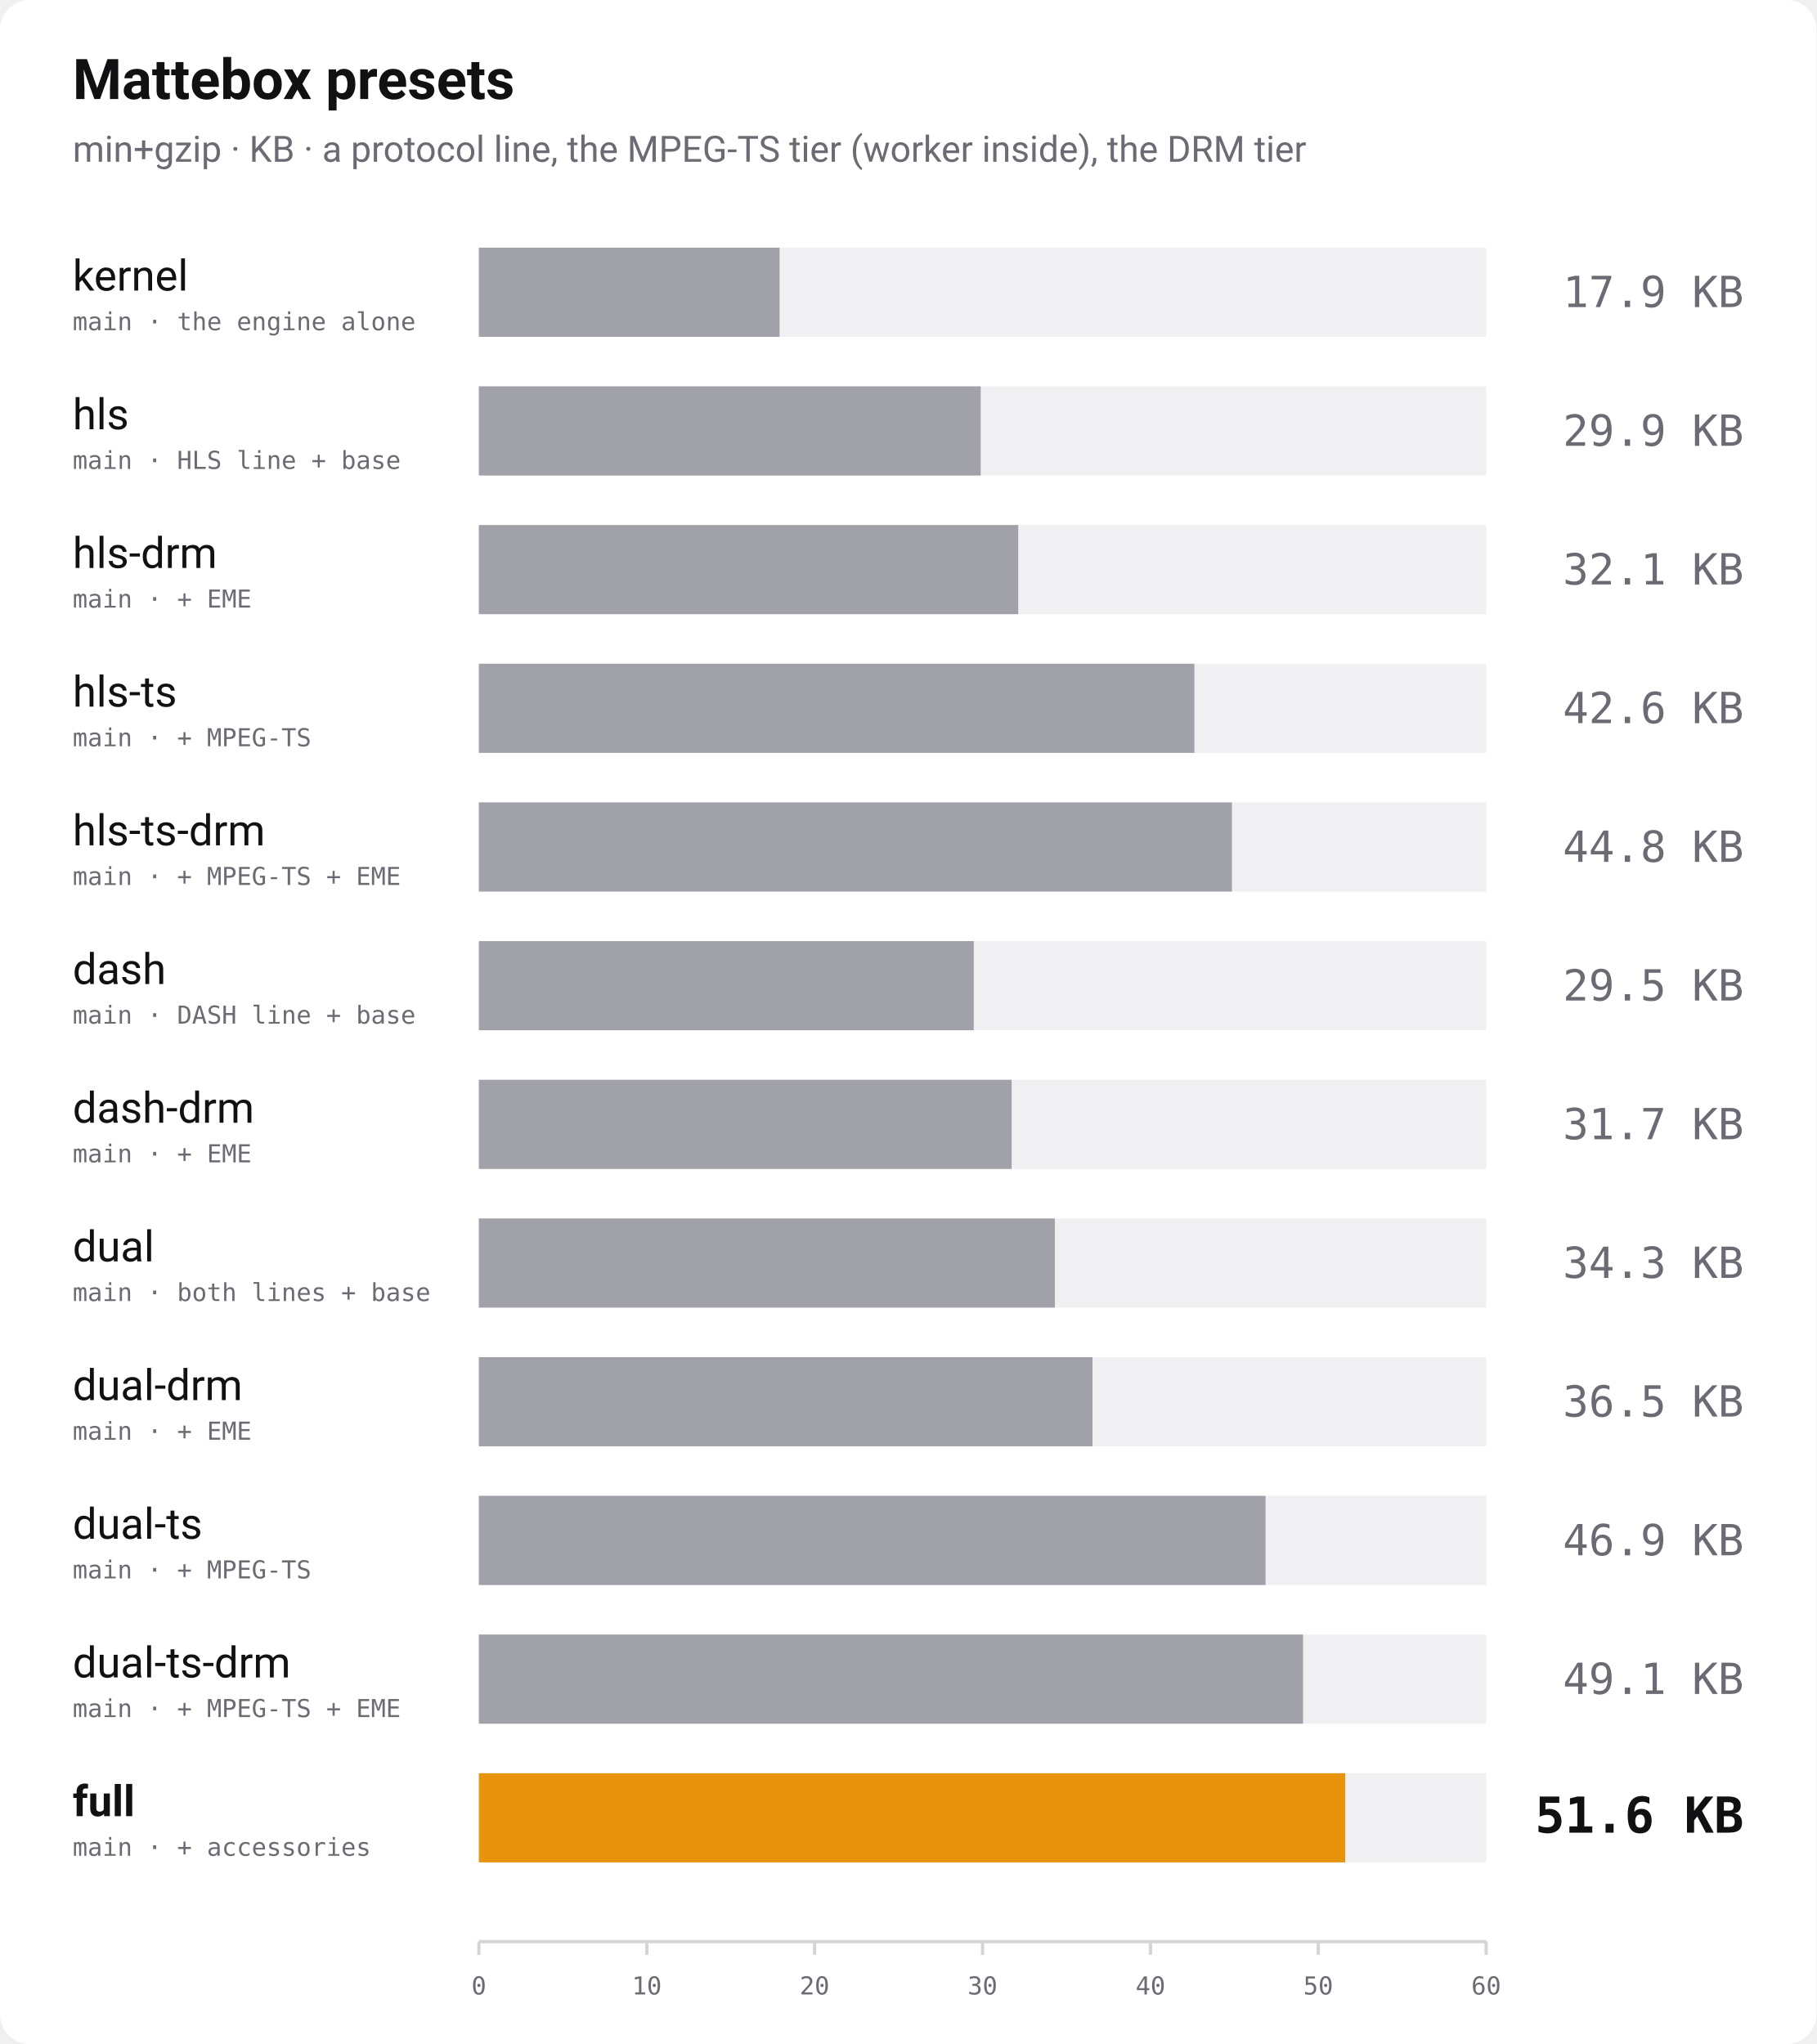
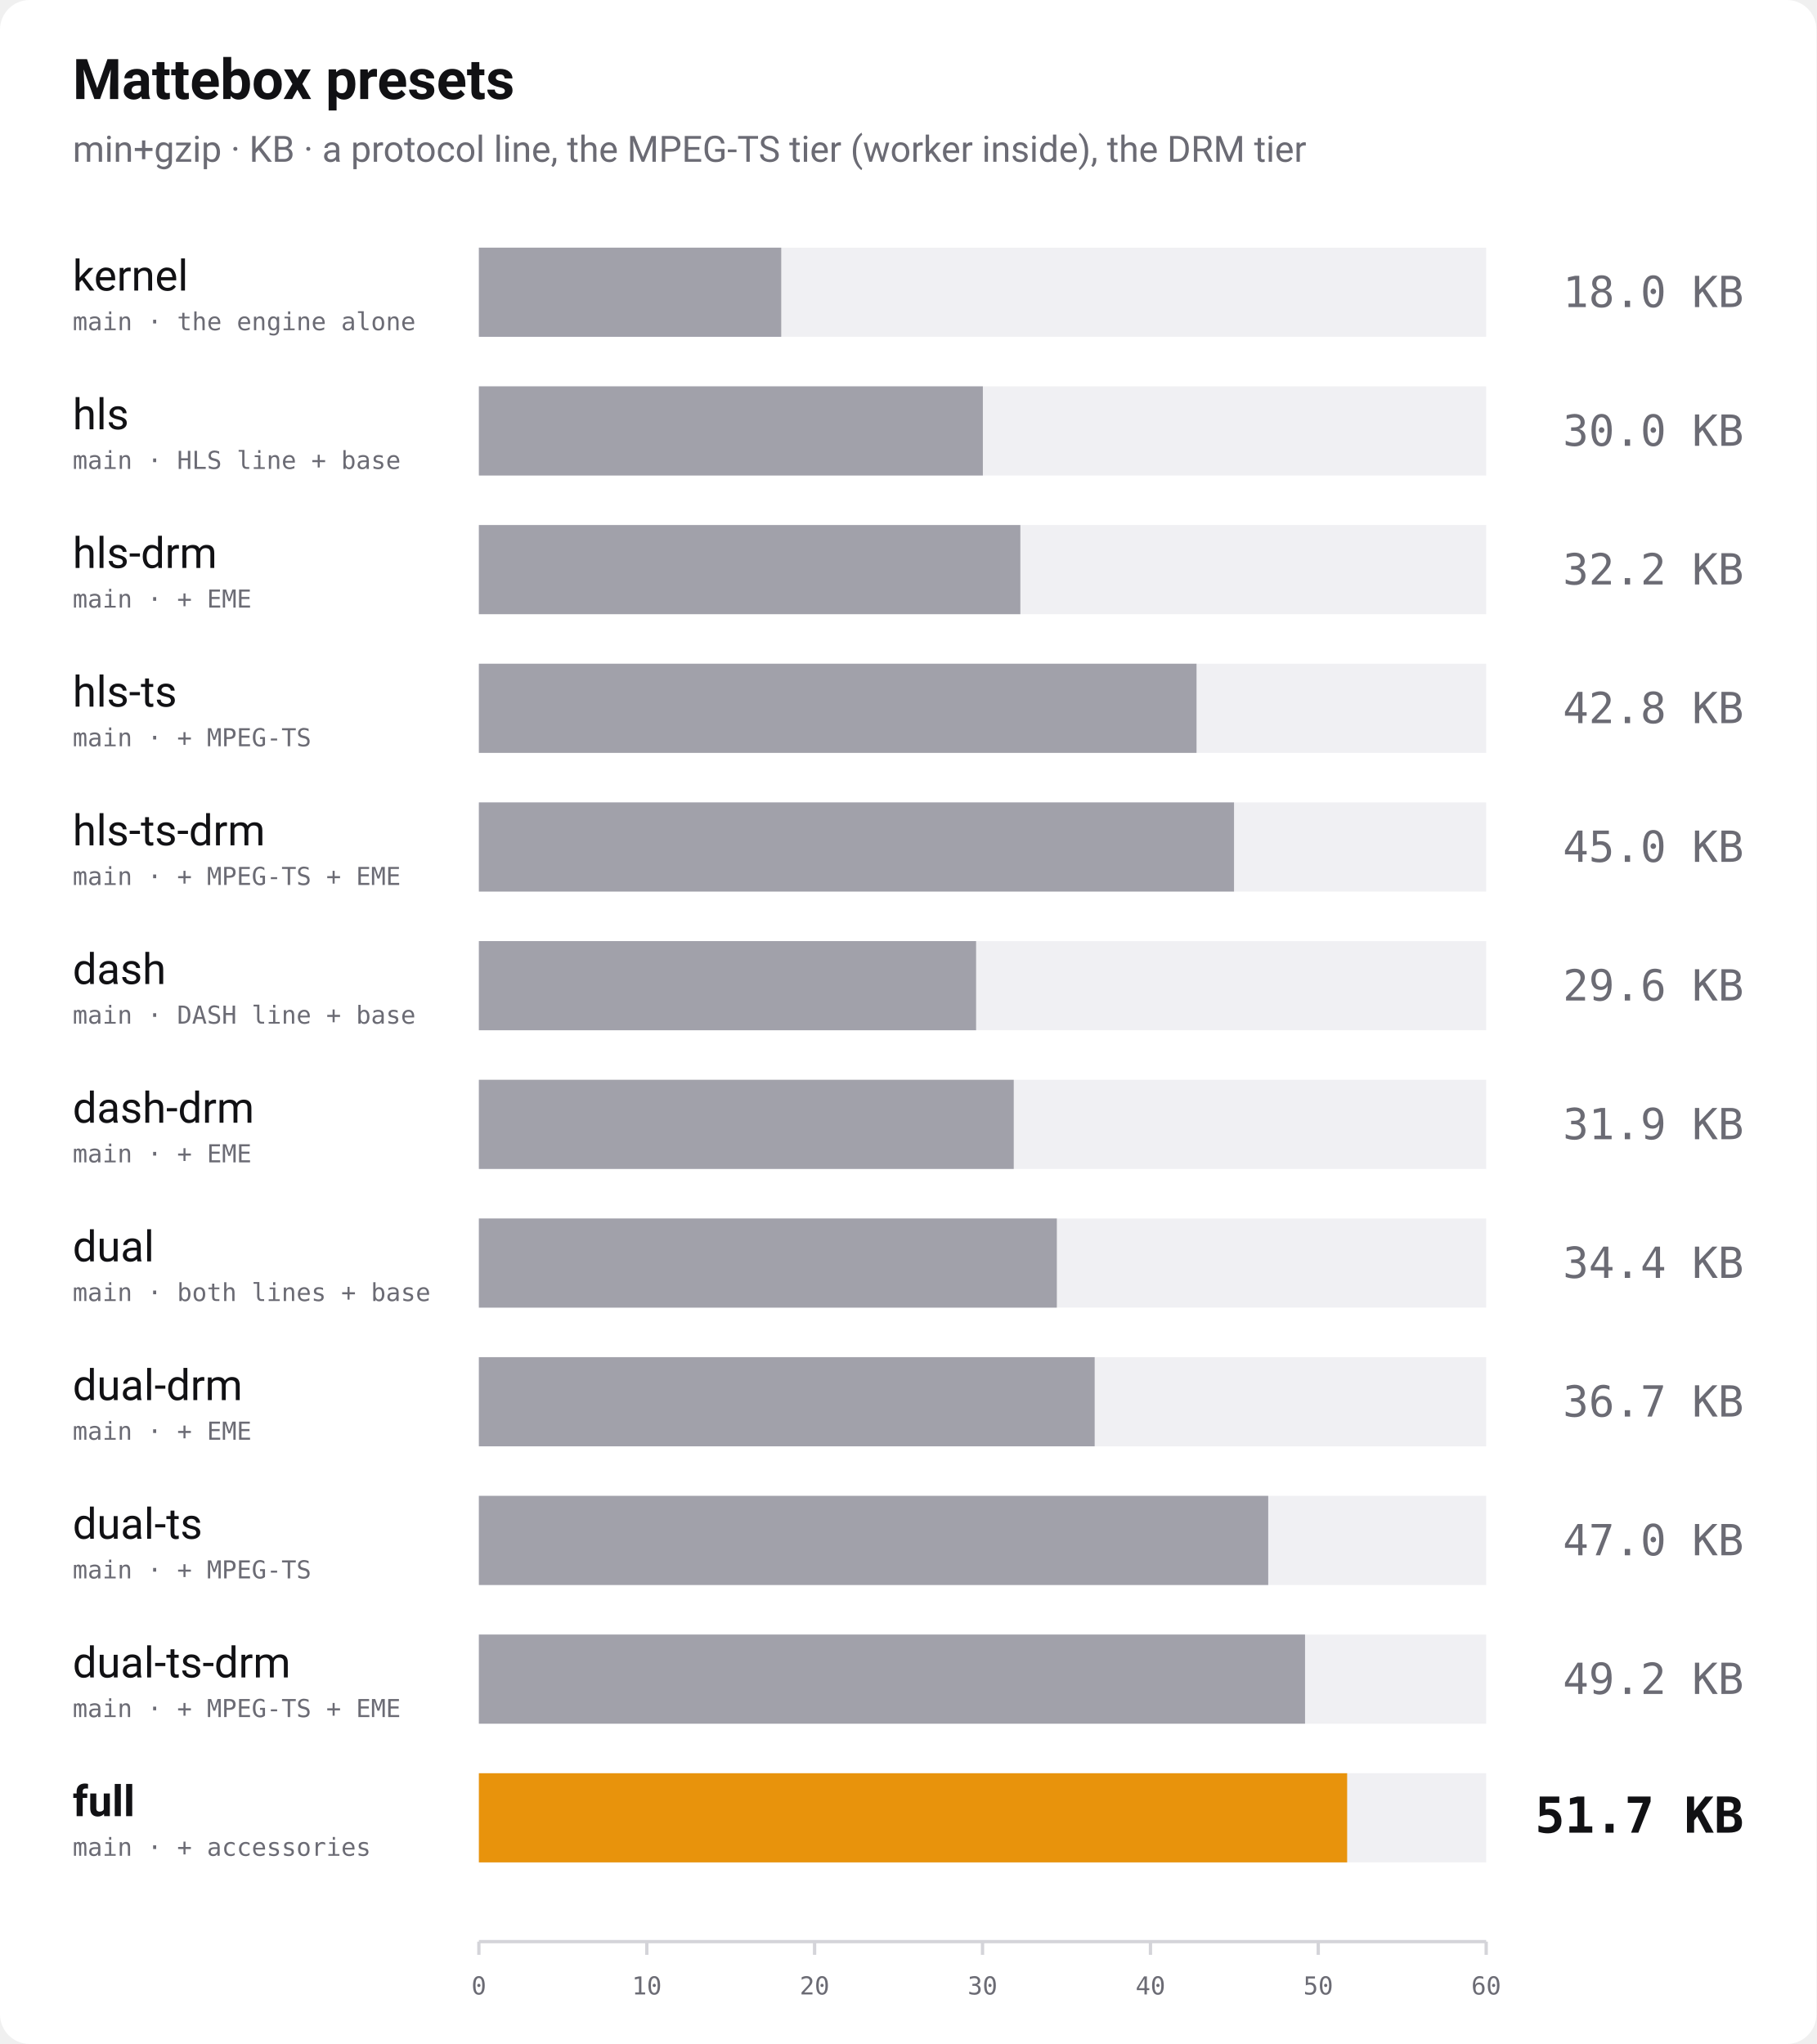
<svg xmlns="http://www.w3.org/2000/svg" width="1100" height="1238" viewBox="0 0 1100 1238" role="img" aria-label="Bundle size of every Mattebox preset, min+gzip">
  <rect width="1100" height="1238" rx="18" fill="#ffffff" />
  <text x="44" y="60" font-family="-apple-system, 'Segoe UI', Roboto, Helvetica, Arial, sans-serif" font-size="34" font-weight="700" fill="#111114">Mattebox presets</text>
  <text x="44" y="98" font-family="-apple-system, 'Segoe UI', Roboto, Helvetica, Arial, sans-serif" font-size="22" fill="#6b6b74">min+gzip · KB · a protocol line, the MPEG-TS tier (worker inside), the DRM tier</text>
  <text x="44" y="176" font-family="-apple-system, 'Segoe UI', Roboto, Helvetica, Arial, sans-serif" font-size="26" font-weight="400" fill="#111114">kernel</text>
  <text x="44" y="200" font-family="ui-monospace, 'SF Mono', Menlo, Consolas, monospace" font-size="15" fill="#6b6b74">main · the engine alone</text>
  <rect x="290" y="150" width="610" height="54" fill="#f0f0f3" />
-   <rect x="290" y="150" width="182.1" height="54" fill="#a1a1aa" />
-   <text x="1056" y="186" text-anchor="end" font-family="ui-monospace, 'SF Mono', Menlo, Consolas, monospace" font-size="26" font-weight="400" fill="#6b6b74">17.9 KB</text>
+   <rect x="290" y="150" width="183.1" height="54" fill="#a1a1aa" />
+   <text x="1056" y="186" text-anchor="end" font-family="ui-monospace, 'SF Mono', Menlo, Consolas, monospace" font-size="26" font-weight="400" fill="#6b6b74">18.0 KB</text>
  <text x="44" y="260" font-family="-apple-system, 'Segoe UI', Roboto, Helvetica, Arial, sans-serif" font-size="26" font-weight="400" fill="#111114">hls</text>
  <text x="44" y="284" font-family="ui-monospace, 'SF Mono', Menlo, Consolas, monospace" font-size="15" fill="#6b6b74">main · HLS line + base</text>
  <rect x="290" y="234" width="610" height="54" fill="#f0f0f3" />
-   <rect x="290" y="234" width="303.9" height="54" fill="#a1a1aa" />
-   <text x="1056" y="270" text-anchor="end" font-family="ui-monospace, 'SF Mono', Menlo, Consolas, monospace" font-size="26" font-weight="400" fill="#6b6b74">29.9 KB</text>
+   <rect x="290" y="234" width="305.2" height="54" fill="#a1a1aa" />
+   <text x="1056" y="270" text-anchor="end" font-family="ui-monospace, 'SF Mono', Menlo, Consolas, monospace" font-size="26" font-weight="400" fill="#6b6b74">30.0 KB</text>
  <text x="44" y="344" font-family="-apple-system, 'Segoe UI', Roboto, Helvetica, Arial, sans-serif" font-size="26" font-weight="400" fill="#111114">hls-drm</text>
  <text x="44" y="368" font-family="ui-monospace, 'SF Mono', Menlo, Consolas, monospace" font-size="15" fill="#6b6b74">main · + EME</text>
  <rect x="290" y="318" width="610" height="54" fill="#f0f0f3" />
-   <rect x="290" y="318" width="326.6" height="54" fill="#a1a1aa" />
-   <text x="1056" y="354" text-anchor="end" font-family="ui-monospace, 'SF Mono', Menlo, Consolas, monospace" font-size="26" font-weight="400" fill="#6b6b74">32.1 KB</text>
+   <rect x="290" y="318" width="327.9" height="54" fill="#a1a1aa" />
+   <text x="1056" y="354" text-anchor="end" font-family="ui-monospace, 'SF Mono', Menlo, Consolas, monospace" font-size="26" font-weight="400" fill="#6b6b74">32.2 KB</text>
  <text x="44" y="428" font-family="-apple-system, 'Segoe UI', Roboto, Helvetica, Arial, sans-serif" font-size="26" font-weight="400" fill="#111114">hls-ts</text>
  <text x="44" y="452" font-family="ui-monospace, 'SF Mono', Menlo, Consolas, monospace" font-size="15" fill="#6b6b74">main · + MPEG-TS</text>
  <rect x="290" y="402" width="610" height="54" fill="#f0f0f3" />
-   <rect x="290" y="402" width="433.3" height="54" fill="#a1a1aa" />
-   <text x="1056" y="438" text-anchor="end" font-family="ui-monospace, 'SF Mono', Menlo, Consolas, monospace" font-size="26" font-weight="400" fill="#6b6b74">42.6 KB</text>
+   <rect x="290" y="402" width="434.6" height="54" fill="#a1a1aa" />
+   <text x="1056" y="438" text-anchor="end" font-family="ui-monospace, 'SF Mono', Menlo, Consolas, monospace" font-size="26" font-weight="400" fill="#6b6b74">42.8 KB</text>
  <text x="44" y="512" font-family="-apple-system, 'Segoe UI', Roboto, Helvetica, Arial, sans-serif" font-size="26" font-weight="400" fill="#111114">hls-ts-drm</text>
  <text x="44" y="536" font-family="ui-monospace, 'SF Mono', Menlo, Consolas, monospace" font-size="15" fill="#6b6b74">main · + MPEG-TS + EME</text>
  <rect x="290" y="486" width="610" height="54" fill="#f0f0f3" />
-   <rect x="290" y="486" width="456.0" height="54" fill="#a1a1aa" />
-   <text x="1056" y="522" text-anchor="end" font-family="ui-monospace, 'SF Mono', Menlo, Consolas, monospace" font-size="26" font-weight="400" fill="#6b6b74">44.8 KB</text>
+   <rect x="290" y="486" width="457.3" height="54" fill="#a1a1aa" />
+   <text x="1056" y="522" text-anchor="end" font-family="ui-monospace, 'SF Mono', Menlo, Consolas, monospace" font-size="26" font-weight="400" fill="#6b6b74">45.0 KB</text>
  <text x="44" y="596" font-family="-apple-system, 'Segoe UI', Roboto, Helvetica, Arial, sans-serif" font-size="26" font-weight="400" fill="#111114">dash</text>
  <text x="44" y="620" font-family="ui-monospace, 'SF Mono', Menlo, Consolas, monospace" font-size="15" fill="#6b6b74">main · DASH line + base</text>
  <rect x="290" y="570" width="610" height="54" fill="#f0f0f3" />
-   <rect x="290" y="570" width="299.7" height="54" fill="#a1a1aa" />
-   <text x="1056" y="606" text-anchor="end" font-family="ui-monospace, 'SF Mono', Menlo, Consolas, monospace" font-size="26" font-weight="400" fill="#6b6b74">29.5 KB</text>
+   <rect x="290" y="570" width="301.1" height="54" fill="#a1a1aa" />
+   <text x="1056" y="606" text-anchor="end" font-family="ui-monospace, 'SF Mono', Menlo, Consolas, monospace" font-size="26" font-weight="400" fill="#6b6b74">29.6 KB</text>
  <text x="44" y="680" font-family="-apple-system, 'Segoe UI', Roboto, Helvetica, Arial, sans-serif" font-size="26" font-weight="400" fill="#111114">dash-drm</text>
  <text x="44" y="704" font-family="ui-monospace, 'SF Mono', Menlo, Consolas, monospace" font-size="15" fill="#6b6b74">main · + EME</text>
  <rect x="290" y="654" width="610" height="54" fill="#f0f0f3" />
-   <rect x="290" y="654" width="322.6" height="54" fill="#a1a1aa" />
-   <text x="1056" y="690" text-anchor="end" font-family="ui-monospace, 'SF Mono', Menlo, Consolas, monospace" font-size="26" font-weight="400" fill="#6b6b74">31.7 KB</text>
+   <rect x="290" y="654" width="323.9" height="54" fill="#a1a1aa" />
+   <text x="1056" y="690" text-anchor="end" font-family="ui-monospace, 'SF Mono', Menlo, Consolas, monospace" font-size="26" font-weight="400" fill="#6b6b74">31.9 KB</text>
  <text x="44" y="764" font-family="-apple-system, 'Segoe UI', Roboto, Helvetica, Arial, sans-serif" font-size="26" font-weight="400" fill="#111114">dual</text>
  <text x="44" y="788" font-family="ui-monospace, 'SF Mono', Menlo, Consolas, monospace" font-size="15" fill="#6b6b74">main · both lines + base</text>
  <rect x="290" y="738" width="610" height="54" fill="#f0f0f3" />
-   <rect x="290" y="738" width="348.8" height="54" fill="#a1a1aa" />
-   <text x="1056" y="774" text-anchor="end" font-family="ui-monospace, 'SF Mono', Menlo, Consolas, monospace" font-size="26" font-weight="400" fill="#6b6b74">34.3 KB</text>
+   <rect x="290" y="738" width="350.0" height="54" fill="#a1a1aa" />
+   <text x="1056" y="774" text-anchor="end" font-family="ui-monospace, 'SF Mono', Menlo, Consolas, monospace" font-size="26" font-weight="400" fill="#6b6b74">34.4 KB</text>
  <text x="44" y="848" font-family="-apple-system, 'Segoe UI', Roboto, Helvetica, Arial, sans-serif" font-size="26" font-weight="400" fill="#111114">dual-drm</text>
  <text x="44" y="872" font-family="ui-monospace, 'SF Mono', Menlo, Consolas, monospace" font-size="15" fill="#6b6b74">main · + EME</text>
  <rect x="290" y="822" width="610" height="54" fill="#f0f0f3" />
-   <rect x="290" y="822" width="371.6" height="54" fill="#a1a1aa" />
-   <text x="1056" y="858" text-anchor="end" font-family="ui-monospace, 'SF Mono', Menlo, Consolas, monospace" font-size="26" font-weight="400" fill="#6b6b74">36.5 KB</text>
+   <rect x="290" y="822" width="372.9" height="54" fill="#a1a1aa" />
+   <text x="1056" y="858" text-anchor="end" font-family="ui-monospace, 'SF Mono', Menlo, Consolas, monospace" font-size="26" font-weight="400" fill="#6b6b74">36.7 KB</text>
  <text x="44" y="932" font-family="-apple-system, 'Segoe UI', Roboto, Helvetica, Arial, sans-serif" font-size="26" font-weight="400" fill="#111114">dual-ts</text>
  <text x="44" y="956" font-family="ui-monospace, 'SF Mono', Menlo, Consolas, monospace" font-size="15" fill="#6b6b74">main · + MPEG-TS</text>
  <rect x="290" y="906" width="610" height="54" fill="#f0f0f3" />
-   <rect x="290" y="906" width="476.4" height="54" fill="#a1a1aa" />
-   <text x="1056" y="942" text-anchor="end" font-family="ui-monospace, 'SF Mono', Menlo, Consolas, monospace" font-size="26" font-weight="400" fill="#6b6b74">46.9 KB</text>
+   <rect x="290" y="906" width="478.0" height="54" fill="#a1a1aa" />
+   <text x="1056" y="942" text-anchor="end" font-family="ui-monospace, 'SF Mono', Menlo, Consolas, monospace" font-size="26" font-weight="400" fill="#6b6b74">47.0 KB</text>
  <text x="44" y="1016" font-family="-apple-system, 'Segoe UI', Roboto, Helvetica, Arial, sans-serif" font-size="26" font-weight="400" fill="#111114">dual-ts-drm</text>
  <text x="44" y="1040" font-family="ui-monospace, 'SF Mono', Menlo, Consolas, monospace" font-size="15" fill="#6b6b74">main · + MPEG-TS + EME</text>
  <rect x="290" y="990" width="610" height="54" fill="#f0f0f3" />
-   <rect x="290" y="990" width="499.1" height="54" fill="#a1a1aa" />
-   <text x="1056" y="1026" text-anchor="end" font-family="ui-monospace, 'SF Mono', Menlo, Consolas, monospace" font-size="26" font-weight="400" fill="#6b6b74">49.1 KB</text>
+   <rect x="290" y="990" width="500.3" height="54" fill="#a1a1aa" />
+   <text x="1056" y="1026" text-anchor="end" font-family="ui-monospace, 'SF Mono', Menlo, Consolas, monospace" font-size="26" font-weight="400" fill="#6b6b74">49.2 KB</text>
  <text x="44" y="1100" font-family="-apple-system, 'Segoe UI', Roboto, Helvetica, Arial, sans-serif" font-size="26" font-weight="700" fill="#111114">full</text>
  <text x="44" y="1124" font-family="ui-monospace, 'SF Mono', Menlo, Consolas, monospace" font-size="15" fill="#6b6b74">main · + accessories</text>
  <rect x="290" y="1074" width="610" height="54" fill="#f0f0f3" />
-   <rect x="290" y="1074" width="524.6" height="54" fill="#e8930c" />
-   <text x="1056" y="1110" text-anchor="end" font-family="ui-monospace, 'SF Mono', Menlo, Consolas, monospace" font-size="30" font-weight="700" fill="#111114">51.6 KB</text>
+   <rect x="290" y="1074" width="525.8" height="54" fill="#e8930c" />
+   <text x="1056" y="1110" text-anchor="end" font-family="ui-monospace, 'SF Mono', Menlo, Consolas, monospace" font-size="30" font-weight="700" fill="#111114">51.7 KB</text>
  <line x1="290" y1="1176" x2="900" y2="1176" stroke="#d4d4d9" stroke-width="2" />
  <line x1="290.0" y1="1176" x2="290.0" y2="1184" stroke="#d4d4d9" stroke-width="2" />
  <text x="290.0" y="1208" text-anchor="middle" font-family="ui-monospace, 'SF Mono', Menlo, Consolas, monospace" font-size="15" fill="#6b6b74">0</text>
  <line x1="391.7" y1="1176" x2="391.7" y2="1184" stroke="#d4d4d9" stroke-width="2" />
  <text x="391.7" y="1208" text-anchor="middle" font-family="ui-monospace, 'SF Mono', Menlo, Consolas, monospace" font-size="15" fill="#6b6b74">10</text>
  <line x1="493.3" y1="1176" x2="493.3" y2="1184" stroke="#d4d4d9" stroke-width="2" />
  <text x="493.3" y="1208" text-anchor="middle" font-family="ui-monospace, 'SF Mono', Menlo, Consolas, monospace" font-size="15" fill="#6b6b74">20</text>
  <line x1="595.0" y1="1176" x2="595.0" y2="1184" stroke="#d4d4d9" stroke-width="2" />
  <text x="595.0" y="1208" text-anchor="middle" font-family="ui-monospace, 'SF Mono', Menlo, Consolas, monospace" font-size="15" fill="#6b6b74">30</text>
  <line x1="696.7" y1="1176" x2="696.7" y2="1184" stroke="#d4d4d9" stroke-width="2" />
  <text x="696.7" y="1208" text-anchor="middle" font-family="ui-monospace, 'SF Mono', Menlo, Consolas, monospace" font-size="15" fill="#6b6b74">40</text>
  <line x1="798.3" y1="1176" x2="798.3" y2="1184" stroke="#d4d4d9" stroke-width="2" />
  <text x="798.3" y="1208" text-anchor="middle" font-family="ui-monospace, 'SF Mono', Menlo, Consolas, monospace" font-size="15" fill="#6b6b74">50</text>
  <line x1="900.0" y1="1176" x2="900.0" y2="1184" stroke="#d4d4d9" stroke-width="2" />
  <text x="900.0" y="1208" text-anchor="middle" font-family="ui-monospace, 'SF Mono', Menlo, Consolas, monospace" font-size="15" fill="#6b6b74">60</text>
</svg>
